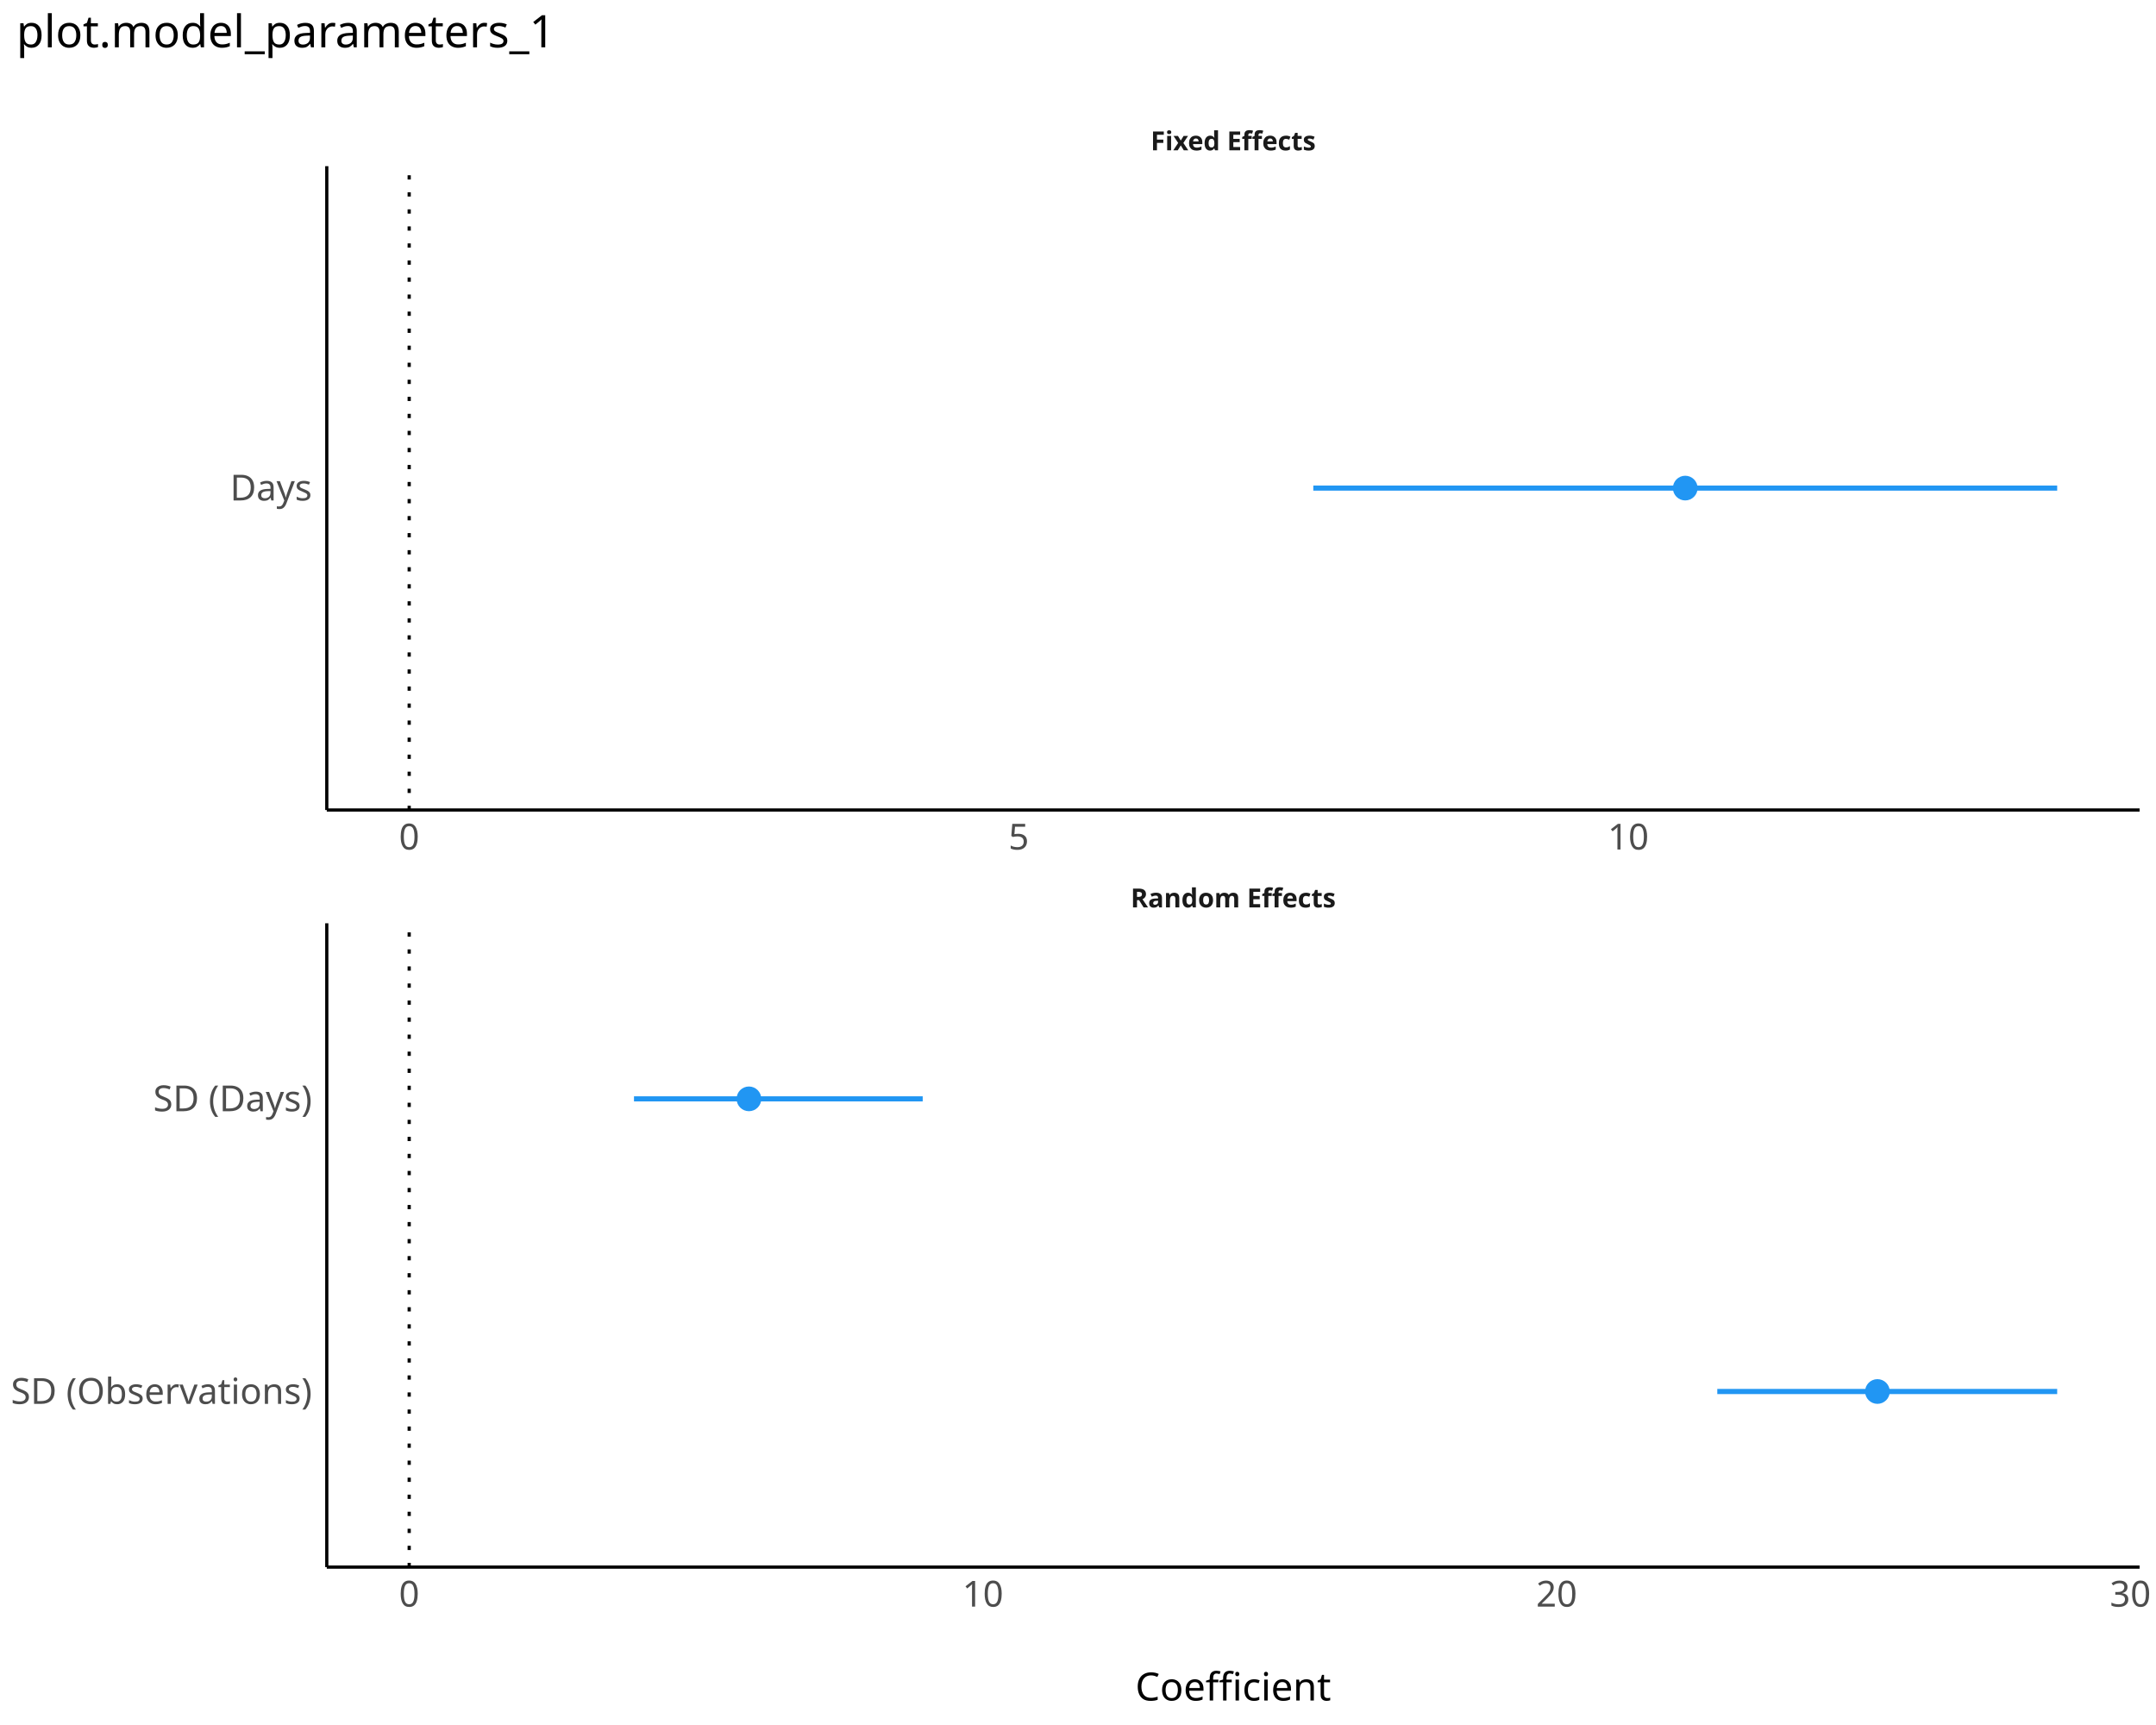
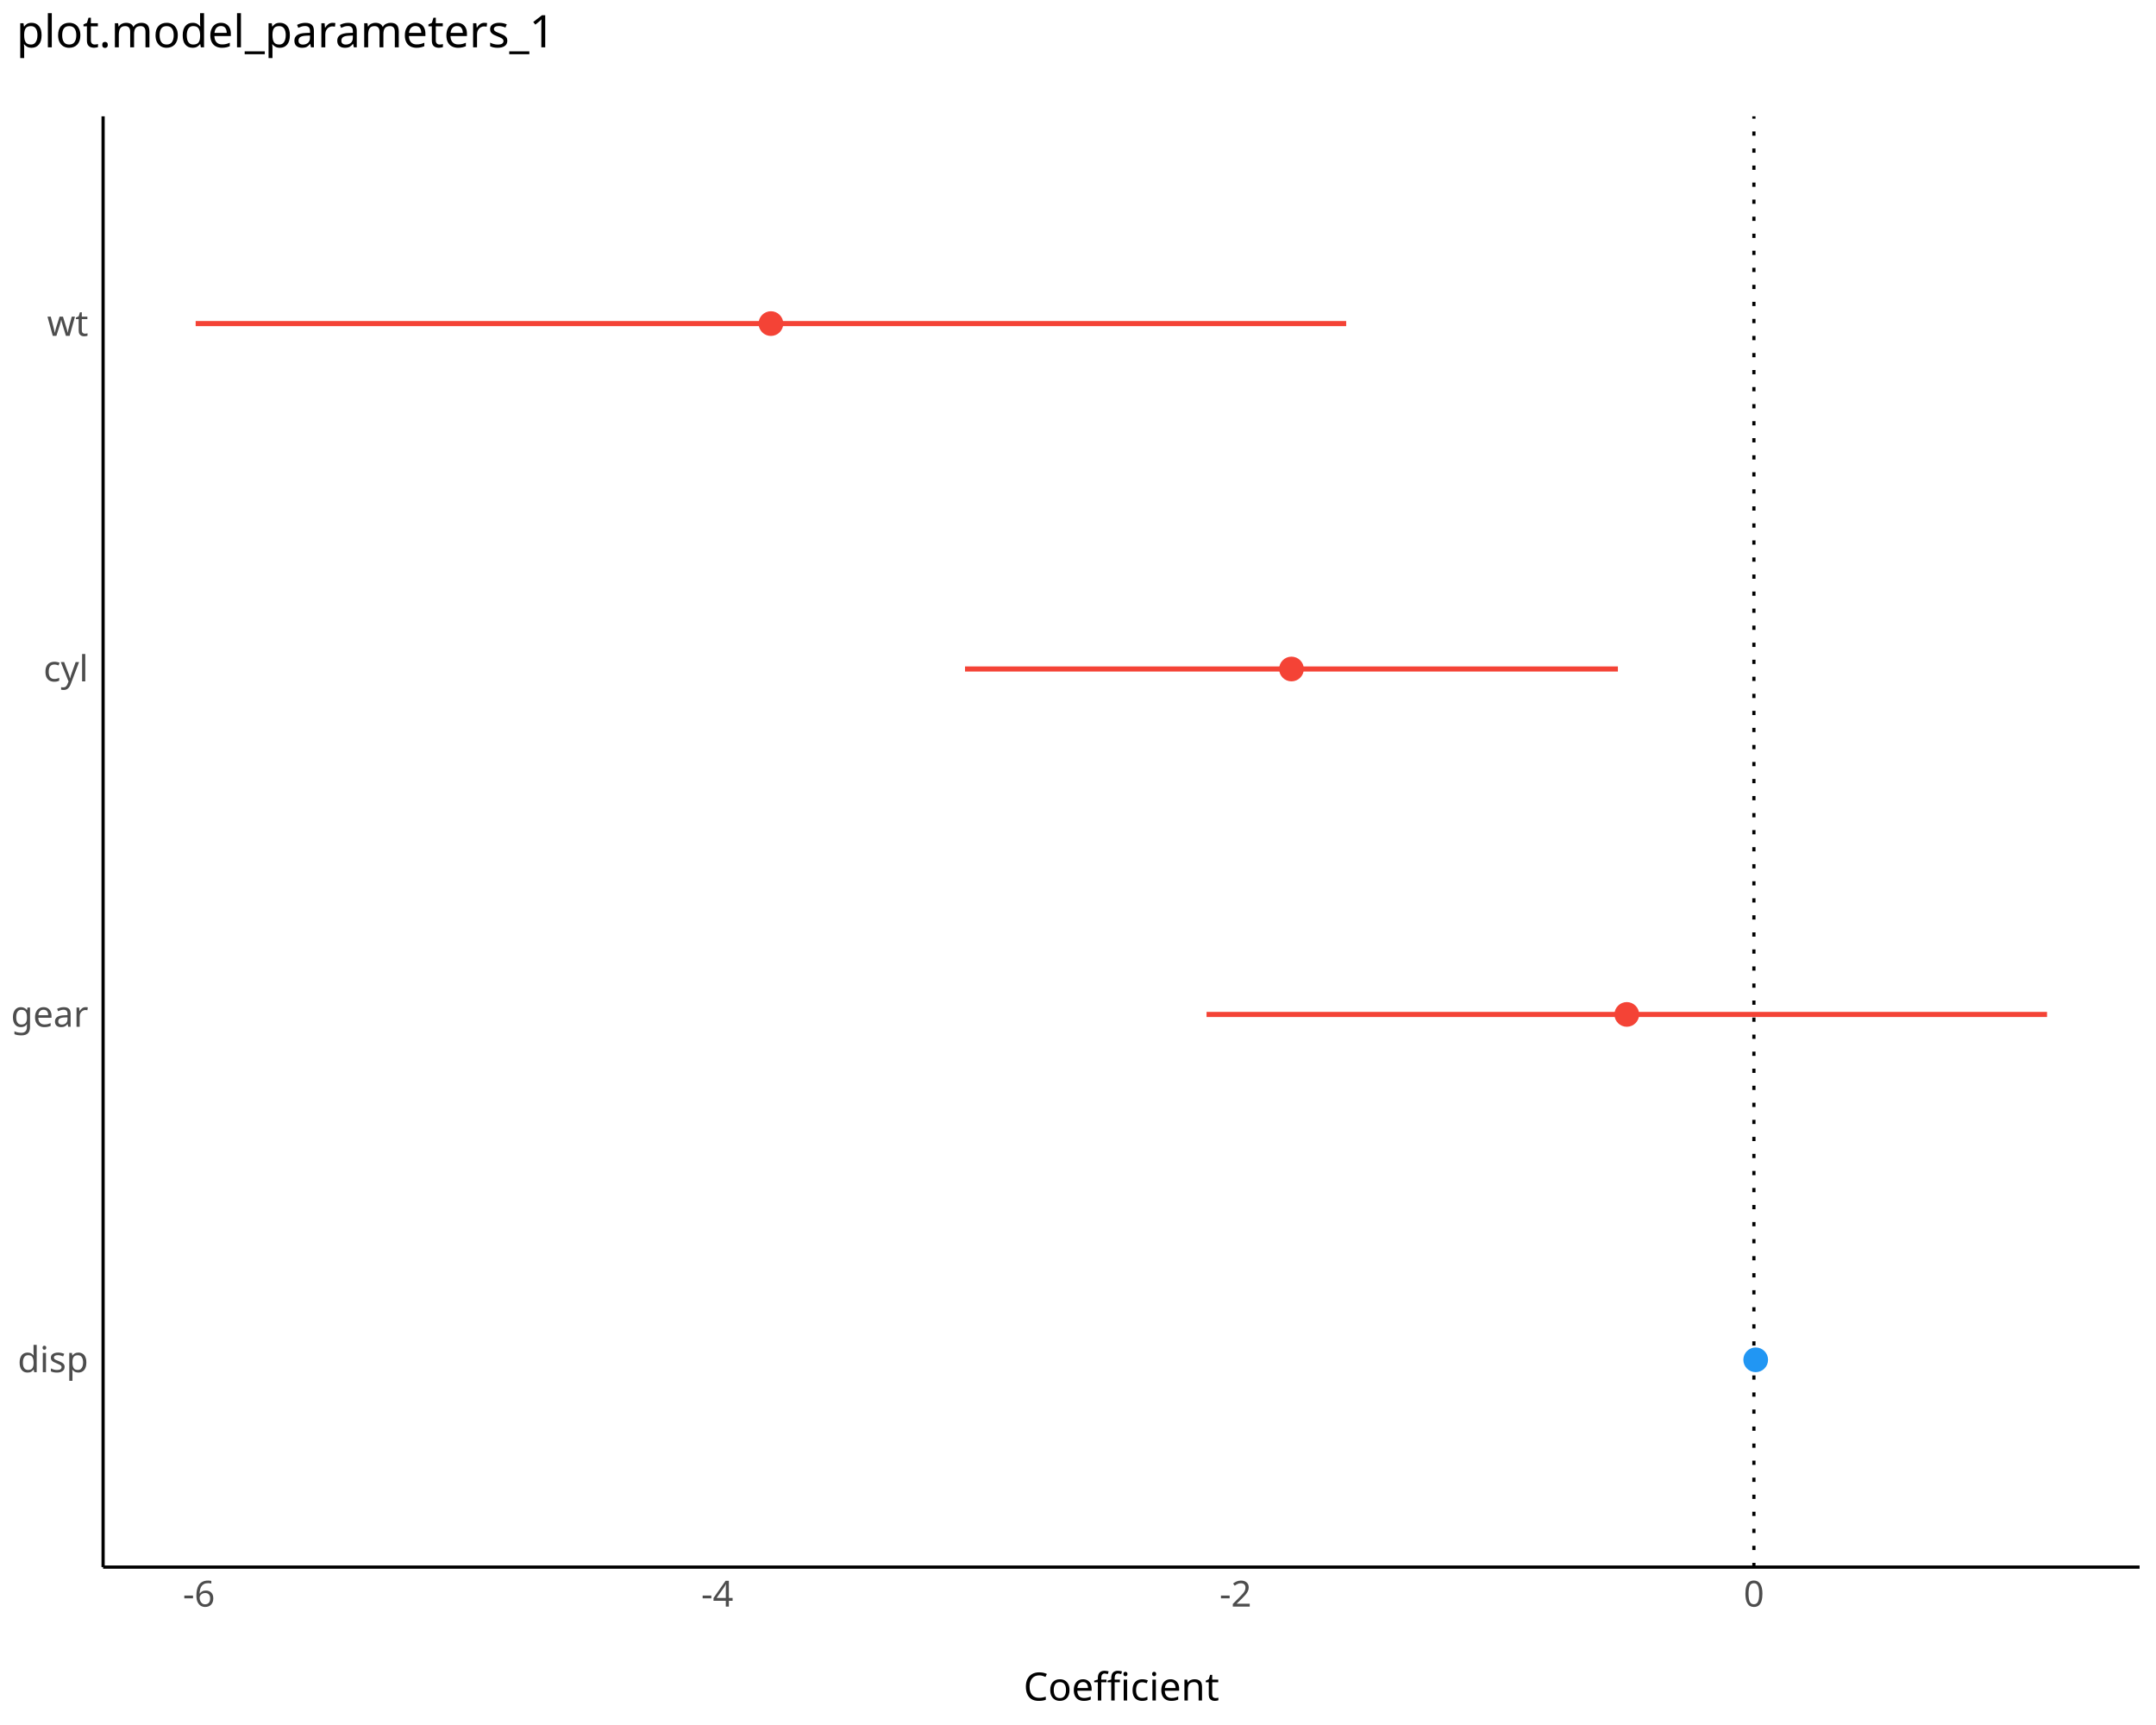
<svg xmlns="http://www.w3.org/2000/svg" class="svglite" data-engine-version="2.0" width="720.00pt" height="576.00pt" viewBox="0 0 720.00 576.00">
  <defs>
    <style type="text/css">
    .svglite line, .svglite polyline, .svglite polygon, .svglite path, .svglite rect, .svglite circle {
      fill: none;
      stroke: #000000;
      stroke-linecap: round;
      stroke-linejoin: round;
      stroke-miterlimit: 10.00;
    }
  </style>
  </defs>
  <rect width="100%" height="100%" style="stroke: none; fill: #FFFFFF;" />
  <defs>
    <clipPath id="cpMC4wMHw3MjAuMDB8MC4wMHw1NzYuMDA=">
      <rect x="0.00" y="0.00" width="720.00" height="576.00" />
    </clipPath>
  </defs>
  <g clip-path="url(#cpMC4wMHw3MjAuMDB8MC4wMHw1NzYuMDA=)">
    <rect x="0.00" y="0.00" width="720.00" height="576.00" style="stroke-width: 1.07; stroke: #FFFFFF; fill: #FFFFFF;" />
  </g>
  <defs>
-     <clipPath id="cpMTA5LjEzfDcxNC41Mnw1NS40OXwyNzAuNDc=">
-       <rect x="109.13" y="55.49" width="605.39" height="214.98" />
+     <clipPath id="cpMzQuNDN8NzE0LjUyfDM4Ljg0fDUyMy4yNw==">
+       <rect x="34.43" y="38.84" width="680.09" height="484.43" />
    </clipPath>
  </defs>
-   <g clip-path="url(#cpMTA5LjEzfDcxNC41Mnw1NS40OXwyNzAuNDc=)">
-     <rect x="109.13" y="55.49" width="605.39" height="214.98" style="stroke-width: 1.07; stroke: none; fill: #FFFFFF;" />
-     <line x1="136.65" y1="270.47" x2="136.65" y2="55.49" style="stroke-width: 1.07; stroke-dasharray: 1.42,4.27; stroke-linecap: butt;" />
-     <polyline points="687.00,162.98 687.00,162.98 " style="stroke-width: 1.71; stroke: #2196F3; stroke-linecap: butt;" />
-     <polyline points="687.00,162.98 438.58,162.98 " style="stroke-width: 1.71; stroke: #2196F3; stroke-linecap: butt;" />
-     <polyline points="438.58,162.98 438.58,162.98 " style="stroke-width: 1.71; stroke: #2196F3; stroke-linecap: butt;" />
-     <circle cx="562.79" cy="162.98" r="3.77" style="stroke-width: 0.71; stroke: #2196F3; fill: #2196F3;" />
+   <g clip-path="url(#cpMzQuNDN8NzE0LjUyfDM4Ljg0fDUyMy4yNw==)">
+     <rect x="34.43" y="38.84" width="680.09" height="484.43" style="stroke-width: 1.07; stroke: none; fill: #FFFFFF;" />
+     <line x1="585.72" y1="523.27" x2="585.72" y2="38.84" style="stroke-width: 1.07; stroke-dasharray: 1.42,4.27; stroke-linecap: butt;" />
+     <polyline points="449.56,108.05 449.56,108.05 " style="stroke-width: 1.71; stroke: #F44336; stroke-linecap: butt;" />
+     <polyline points="449.56,108.05 65.34,108.05 " style="stroke-width: 1.71; stroke: #F44336; stroke-linecap: butt;" />
+     <polyline points="65.34,108.05 65.34,108.05 " style="stroke-width: 1.71; stroke: #F44336; stroke-linecap: butt;" />
+     <polyline points="540.30,223.39 540.30,223.39 " style="stroke-width: 1.71; stroke: #F44336; stroke-linecap: butt;" />
+     <polyline points="540.30,223.39 322.27,223.39 " style="stroke-width: 1.71; stroke: #F44336; stroke-linecap: butt;" />
+     <polyline points="322.27,223.39 322.27,223.39 " style="stroke-width: 1.71; stroke: #F44336; stroke-linecap: butt;" />
+     <polyline points="683.61,338.73 683.61,338.73 " style="stroke-width: 1.71; stroke: #F44336; stroke-linecap: butt;" />
+     <polyline points="683.61,338.73 402.93,338.73 " style="stroke-width: 1.71; stroke: #F44336; stroke-linecap: butt;" />
+     <polyline points="402.93,338.73 402.93,338.73 " style="stroke-width: 1.71; stroke: #F44336; stroke-linecap: butt;" />
+     <polyline points="588.45,454.06 588.45,454.06 " style="stroke-width: 1.71; stroke: #2196F3; stroke-linecap: butt;" />
+     <polyline points="588.45,454.06 584.18,454.06 " style="stroke-width: 1.71; stroke: #2196F3; stroke-linecap: butt;" />
+     <polyline points="584.18,454.06 584.18,454.06 " style="stroke-width: 1.71; stroke: #2196F3; stroke-linecap: butt;" />
+     <circle cx="257.45" cy="108.05" r="3.77" style="stroke-width: 0.71; stroke: #F44336; fill: #F44336;" />
+     <circle cx="431.29" cy="223.39" r="3.77" style="stroke-width: 0.71; stroke: #F44336; fill: #F44336;" />
+     <circle cx="543.27" cy="338.73" r="3.77" style="stroke-width: 0.71; stroke: #F44336; fill: #F44336;" />
+     <circle cx="586.32" cy="454.06" r="3.77" style="stroke-width: 0.71; stroke: #2196F3; fill: #2196F3;" />
  </g>
  <g clip-path="url(#cpMC4wMHw3MjAuMDB8MC4wMHw1NzYuMDA=)">
- </g>
-   <defs>
-     <clipPath id="cpMTA5LjEzfDcxNC41MnwzMDguMjl8NTIzLjI3">
-       <rect x="109.13" y="308.29" width="605.39" height="214.98" />
-     </clipPath>
-   </defs>
-   <g clip-path="url(#cpMTA5LjEzfDcxNC41MnwzMDguMjl8NTIzLjI3)">
-     <rect x="109.13" y="308.29" width="605.39" height="214.98" style="stroke-width: 1.07; stroke: none; fill: #FFFFFF;" />
-     <line x1="136.65" y1="523.27" x2="136.65" y2="308.29" style="stroke-width: 1.07; stroke-dasharray: 1.42,4.27; stroke-linecap: butt;" />
-     <polyline points="308.14,366.92 308.14,366.92 " style="stroke-width: 1.71; stroke: #2196F3; stroke-linecap: butt;" />
-     <polyline points="308.14,366.92 211.72,366.92 " style="stroke-width: 1.71; stroke: #2196F3; stroke-linecap: butt;" />
-     <polyline points="211.72,366.92 211.72,366.92 " style="stroke-width: 1.71; stroke: #2196F3; stroke-linecap: butt;" />
-     <polyline points="687.00,464.64 687.00,464.64 " style="stroke-width: 1.71; stroke: #2196F3; stroke-linecap: butt;" />
-     <polyline points="687.00,464.64 573.49,464.64 " style="stroke-width: 1.71; stroke: #2196F3; stroke-linecap: butt;" />
-     <polyline points="573.49,464.64 573.49,464.64 " style="stroke-width: 1.71; stroke: #2196F3; stroke-linecap: butt;" />
-     <circle cx="250.11" cy="366.92" r="3.77" style="stroke-width: 0.71; stroke: #2196F3; fill: #2196F3;" />
-     <circle cx="626.97" cy="464.64" r="3.77" style="stroke-width: 0.71; stroke: #2196F3; fill: #2196F3;" />
-   </g>
-   <g clip-path="url(#cpMC4wMHw3MjAuMDB8MC4wMHw1NzYuMDA=)">
- </g>
-   <defs>
-     <clipPath id="cpMTA5LjEzfDcxNC41MnwyOTEuNjR8MzA4LjI5">
-       <rect x="109.13" y="291.64" width="605.39" height="16.65" />
-     </clipPath>
-   </defs>
-   <g clip-path="url(#cpMTA5LjEzfDcxNC41MnwyOTEuNjR8MzA4LjI5)">
-     <text x="411.83" y="302.99" text-anchor="middle" style="font-size: 8.80px; font-weight: bold; fill: #1A1A1A; font-family: sans;" textLength="62.62px" lengthAdjust="spacingAndGlyphs">Random Effects</text>
-   </g>
-   <g clip-path="url(#cpMC4wMHw3MjAuMDB8MC4wMHw1NzYuMDA=)">
- </g>
-   <defs>
-     <clipPath id="cpMTA5LjEzfDcxNC41MnwzOC44NHw1NS40OQ==">
-       <rect x="109.13" y="38.84" width="605.39" height="16.65" />
-     </clipPath>
-   </defs>
-   <g clip-path="url(#cpMTA5LjEzfDcxNC41MnwzOC44NHw1NS40OQ==)">
-     <text x="411.83" y="50.19" text-anchor="middle" style="font-size: 8.80px; font-weight: bold; fill: #1A1A1A; font-family: sans;" textLength="50.87px" lengthAdjust="spacingAndGlyphs">Fixed Effects</text>
-   </g>
-   <g clip-path="url(#cpMC4wMHw3MjAuMDB8MC4wMHw1NzYuMDA=)">
-     <polyline points="109.13,523.27 714.52,523.27 " style="stroke-width: 1.07; stroke-linecap: butt;" />
-     <text x="136.65" y="536.46" text-anchor="middle" style="font-size: 12.00px; fill: #4D4D4D; font-family: sans;" textLength="6.67px" lengthAdjust="spacingAndGlyphs">0</text>
-     <text x="328.24" y="536.46" text-anchor="middle" style="font-size: 12.00px; fill: #4D4D4D; font-family: sans;" textLength="13.35px" lengthAdjust="spacingAndGlyphs">10</text>
-     <text x="519.84" y="536.46" text-anchor="middle" style="font-size: 12.00px; fill: #4D4D4D; font-family: sans;" textLength="13.35px" lengthAdjust="spacingAndGlyphs">20</text>
-     <text x="711.43" y="536.46" text-anchor="middle" style="font-size: 12.00px; fill: #4D4D4D; font-family: sans;" textLength="13.35px" lengthAdjust="spacingAndGlyphs">30</text>
-     <polyline points="109.13,270.47 714.52,270.47 " style="stroke-width: 1.07; stroke-linecap: butt;" />
-     <text x="136.65" y="283.66" text-anchor="middle" style="font-size: 12.00px; fill: #4D4D4D; font-family: sans;" textLength="6.67px" lengthAdjust="spacingAndGlyphs">0</text>
-     <text x="340.21" y="283.66" text-anchor="middle" style="font-size: 12.00px; fill: #4D4D4D; font-family: sans;" textLength="6.67px" lengthAdjust="spacingAndGlyphs">5</text>
-     <text x="543.77" y="283.66" text-anchor="middle" style="font-size: 12.00px; fill: #4D4D4D; font-family: sans;" textLength="13.35px" lengthAdjust="spacingAndGlyphs">10</text>
-     <polyline points="109.13,270.47 109.13,55.49 " style="stroke-width: 1.07; stroke-linecap: butt;" />
-     <text x="104.20" y="167.11" text-anchor="end" style="font-size: 12.00px; fill: #4D4D4D; font-family: sans;" textLength="27.35px" lengthAdjust="spacingAndGlyphs">Days</text>
-     <polyline points="109.13,523.27 109.13,308.29 " style="stroke-width: 1.07; stroke-linecap: butt;" />
-     <text x="104.20" y="468.77" text-anchor="end" style="font-size: 12.00px; fill: #4D4D4D; font-family: sans;" textLength="98.72px" lengthAdjust="spacingAndGlyphs">SD (Observations)</text>
-     <text x="104.20" y="371.05" text-anchor="end" style="font-size: 12.00px; fill: #4D4D4D; font-family: sans;" textLength="55.35px" lengthAdjust="spacingAndGlyphs">SD (Days)</text>
-     <text x="411.83" y="567.82" text-anchor="middle" style="font-size: 13.00px; font-family: sans;" textLength="61.42px" lengthAdjust="spacingAndGlyphs">Coefficient</text>
+     <polyline points="34.43,523.27 34.43,38.84 " style="stroke-width: 1.07; stroke-linecap: butt;" />
+     <text x="29.50" y="458.19" text-anchor="end" style="font-size: 12.00px; fill: #4D4D4D; font-family: sans;" textLength="22.02px" lengthAdjust="spacingAndGlyphs">disp</text>
+     <text x="29.50" y="342.85" text-anchor="end" style="font-size: 12.00px; fill: #4D4D4D; font-family: sans;" textLength="24.02px" lengthAdjust="spacingAndGlyphs">gear</text>
+     <text x="29.50" y="227.51" text-anchor="end" style="font-size: 12.00px; fill: #4D4D4D; font-family: sans;" textLength="14.67px" lengthAdjust="spacingAndGlyphs">cyl</text>
+     <text x="29.50" y="112.17" text-anchor="end" style="font-size: 12.00px; fill: #4D4D4D; font-family: sans;" textLength="12.00px" lengthAdjust="spacingAndGlyphs">wt</text>
+     <polyline points="34.43,523.27 714.52,523.27 " style="stroke-width: 1.07; stroke-linecap: butt;" />
+     <text x="66.43" y="536.46" text-anchor="middle" style="font-size: 12.00px; fill: #4D4D4D; font-family: sans;" textLength="10.67px" lengthAdjust="spacingAndGlyphs">-6</text>
+     <text x="239.53" y="536.46" text-anchor="middle" style="font-size: 12.00px; fill: #4D4D4D; font-family: sans;" textLength="10.67px" lengthAdjust="spacingAndGlyphs">-4</text>
+     <text x="412.62" y="536.46" text-anchor="middle" style="font-size: 12.00px; fill: #4D4D4D; font-family: sans;" textLength="10.67px" lengthAdjust="spacingAndGlyphs">-2</text>
+     <text x="585.72" y="536.46" text-anchor="middle" style="font-size: 12.00px; fill: #4D4D4D; font-family: sans;" textLength="6.67px" lengthAdjust="spacingAndGlyphs">0</text>
+     <text x="374.48" y="567.82" text-anchor="middle" style="font-size: 13.00px; font-family: sans;" textLength="61.42px" lengthAdjust="spacingAndGlyphs">Coefficient</text>
    <text x="5.48" y="15.80" style="font-size: 15.00px; font-family: sans;" textLength="170.12px" lengthAdjust="spacingAndGlyphs">plot.model_parameters_1</text>
  </g>
</svg>
